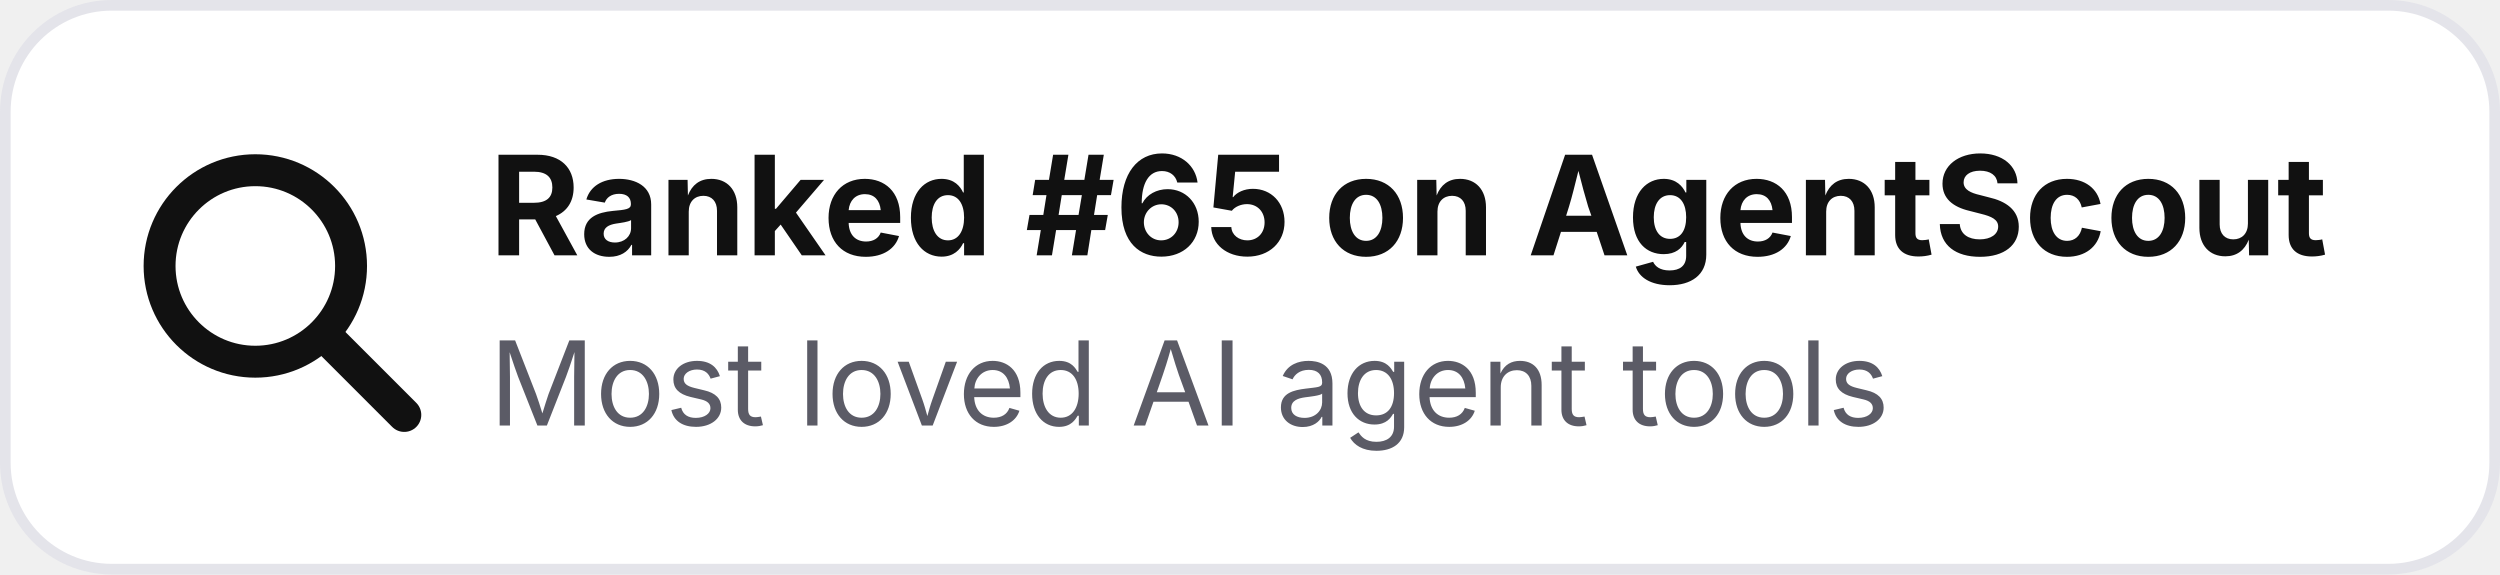
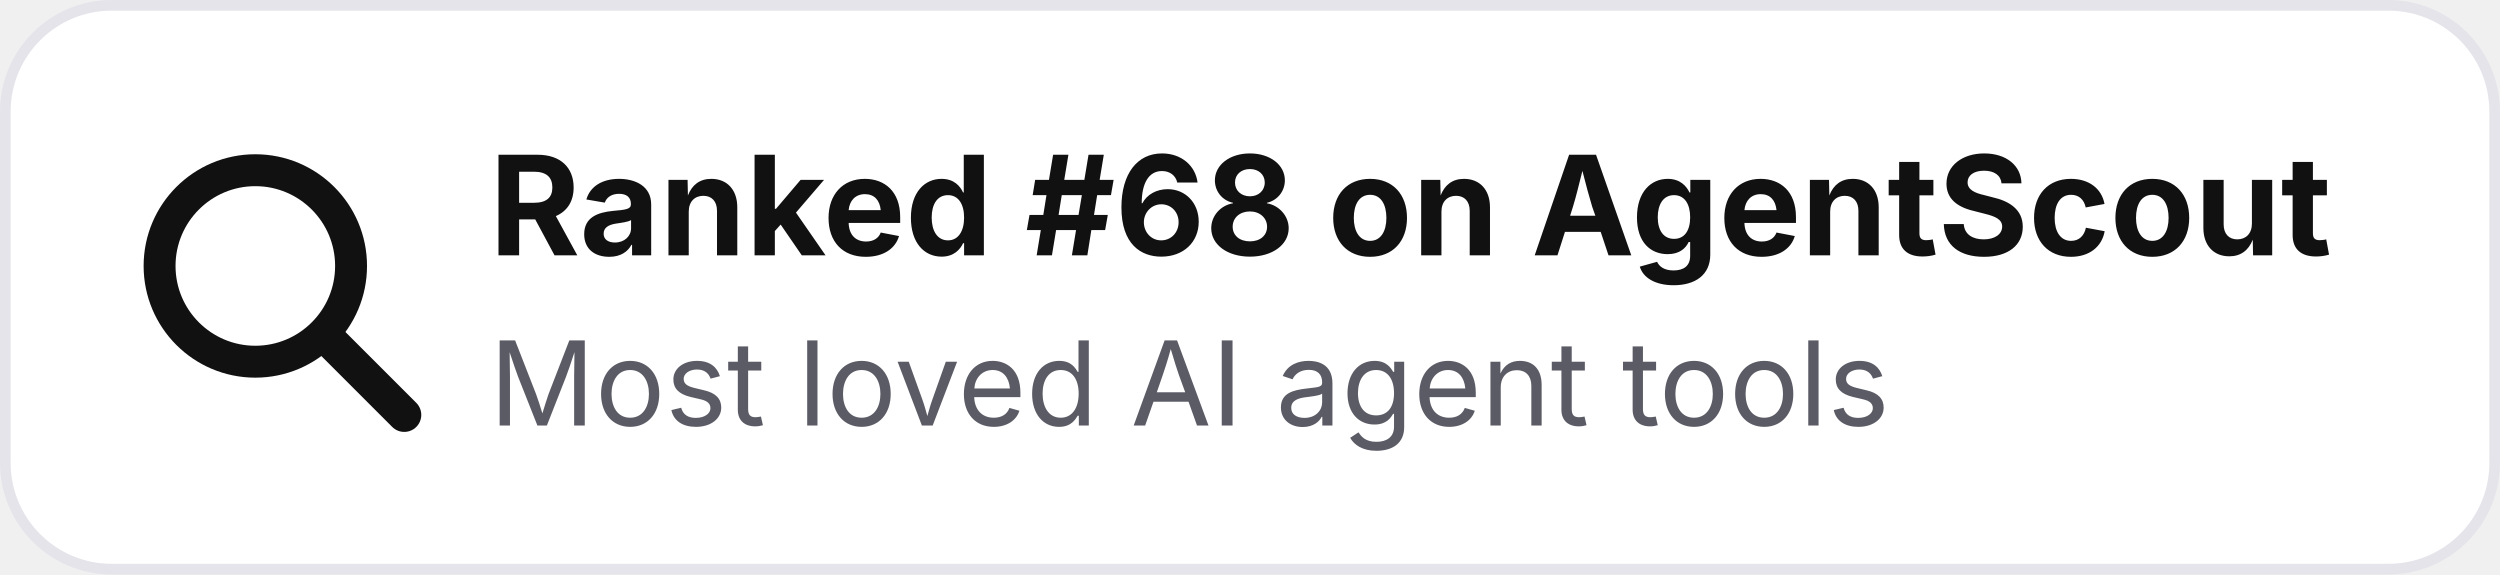
- <svg xmlns="http://www.w3.org/2000/svg" width="235" height="54" viewBox="0 0 235 54" role="img" aria-label="Ranked #65 on AgentScout">
+ <svg xmlns="http://www.w3.org/2000/svg" width="235" height="54" viewBox="0 0 235 54" role="img" aria-label="Ranked #68 on AgentScout">
  <rect x=".5" y=".5" width="234" height="53" rx="10" fill="#ffffff" stroke="#e4e4ea" />
  <circle cx="24" cy="25" r="9" fill="none" stroke="#111111" stroke-width="3" />
  <path d="M31 32l7 7" stroke="#111111" stroke-width="3.2" stroke-linecap="round" />
-   <text x="46" y="24" font-family="Inter,Segoe UI,Arial,sans-serif" font-size="13" font-weight="700" fill="#111111">Ranked #65 on AgentScout</text>
+   <text x="46" y="24" font-family="Inter,Segoe UI,Arial,sans-serif" font-size="13" font-weight="700" fill="#111111">Ranked #68 on AgentScout</text>
  <text x="46" y="40" font-family="Inter,Segoe UI,Arial,sans-serif" font-size="11" fill="#5b5b66">Most loved AI agent tools</text>
</svg>
